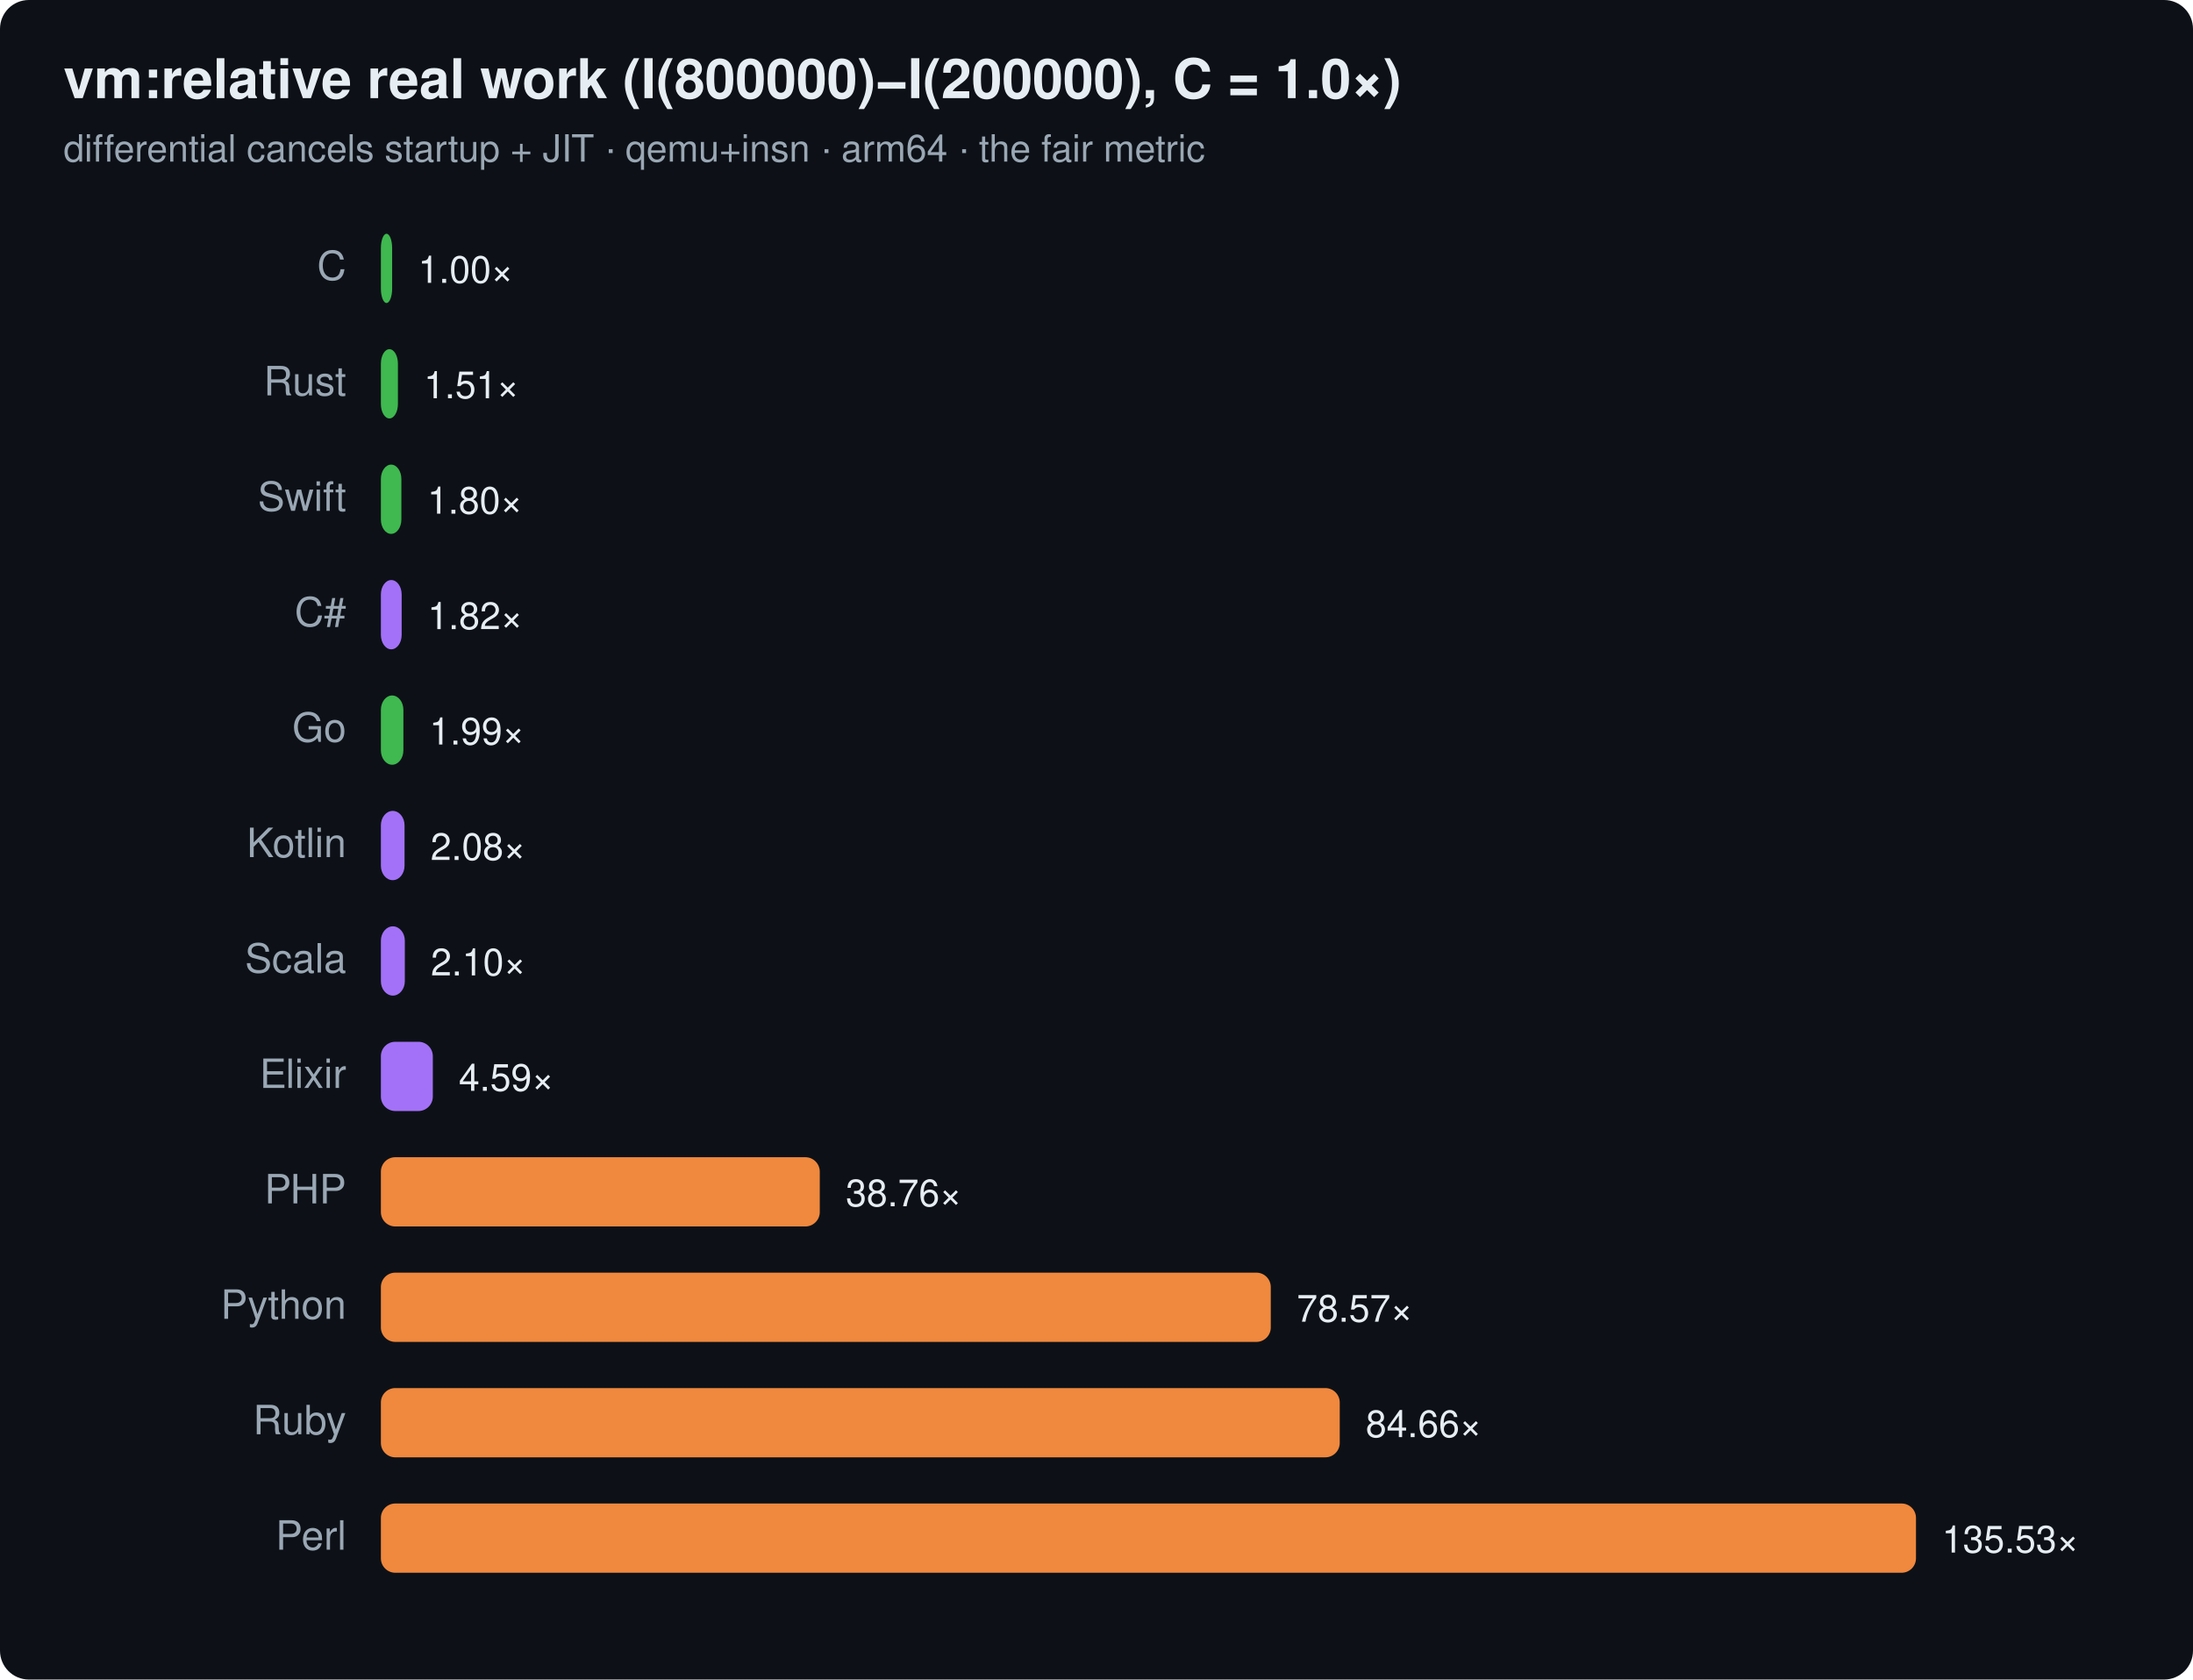
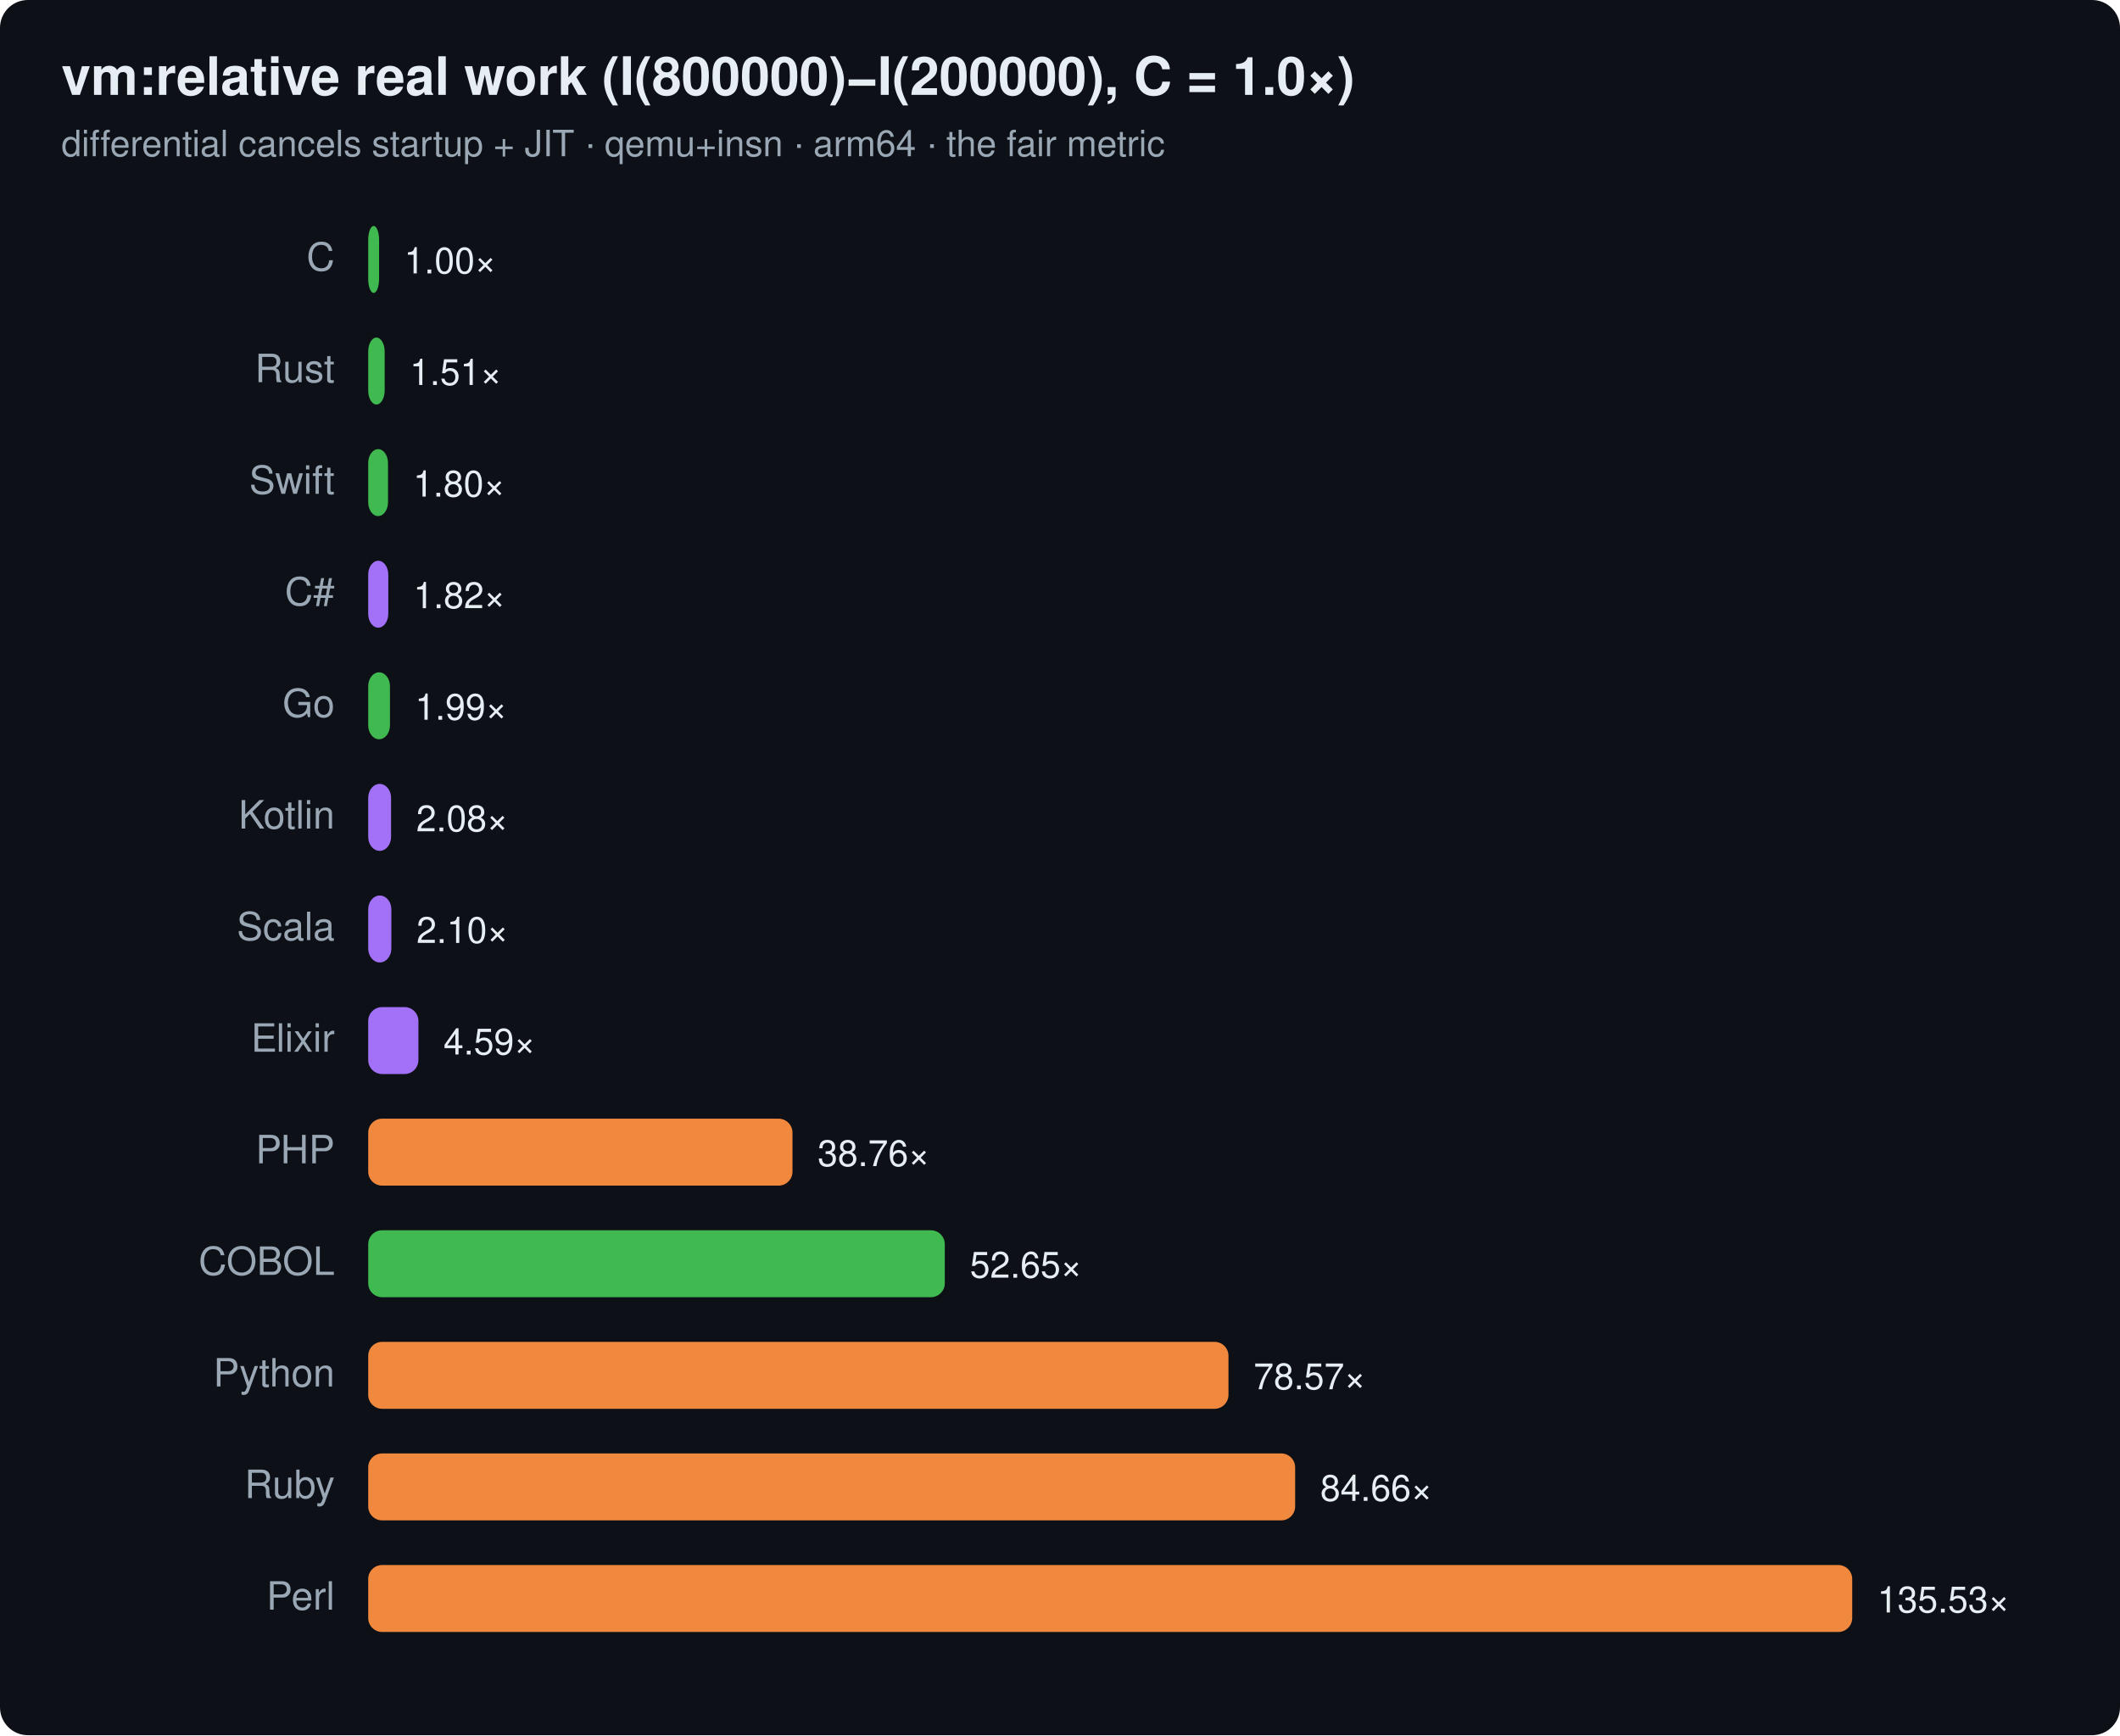
- <svg xmlns="http://www.w3.org/2000/svg" width="760" height="582" viewBox="0 0 760 582" font-family="ui-sans-serif,system-ui,Segoe UI,Helvetica,Arial">
-   <rect width="760" height="582" rx="10" fill="#0d1117" />
+ <svg xmlns="http://www.w3.org/2000/svg" width="760" height="622" viewBox="0 0 760 622" font-family="ui-sans-serif,system-ui,Segoe UI,Helvetica,Arial">
+   <rect width="760" height="622" rx="10" fill="#0d1117" />
  <text x="22" y="34" font-size="19" font-weight="700" fill="#e6edf3">vm:relative real work (I(800000)−I(200000), C = 1.0×)</text>
  <text x="22" y="56" font-size="13" fill="#9aa7b4">differential cancels startup + JIT · qemu+insn · arm64 · the fair metric</text>
  <text x="120" y="97" text-anchor="end" font-size="14" fill="#9aa7b4">C</text>
  <rect x="132" y="81" width="3.9" height="24" rx="5" fill="#3fb950" />
  <text x="144.9" y="98" font-size="13" fill="#e6edf3">1.00×</text>
  <text x="120" y="137" text-anchor="end" font-size="14" fill="#9aa7b4">Rust</text>
  <rect x="132" y="121" width="5.9" height="24" rx="5" fill="#3fb950" />
  <text x="146.9" y="138" font-size="13" fill="#e6edf3">1.51×</text>
  <text x="120" y="177" text-anchor="end" font-size="14" fill="#9aa7b4">Swift</text>
  <rect x="132" y="161" width="7.1" height="24" rx="5" fill="#3fb950" />
  <text x="148.1" y="178" font-size="13" fill="#e6edf3">1.80×</text>
  <text x="120" y="217" text-anchor="end" font-size="14" fill="#9aa7b4">C#</text>
  <rect x="132" y="201" width="7.2" height="24" rx="5" fill="#a371f7" />
  <text x="148.2" y="218" font-size="13" fill="#e6edf3">1.82×</text>
  <text x="120" y="257" text-anchor="end" font-size="14" fill="#9aa7b4">Go</text>
  <rect x="132" y="241" width="7.8" height="24" rx="5" fill="#3fb950" />
  <text x="148.8" y="258" font-size="13" fill="#e6edf3">1.99×</text>
  <text x="120" y="297" text-anchor="end" font-size="14" fill="#9aa7b4">Kotlin</text>
  <rect x="132" y="281" width="8.2" height="24" rx="5" fill="#a371f7" />
  <text x="149.2" y="298" font-size="13" fill="#e6edf3">2.08×</text>
  <text x="120" y="337" text-anchor="end" font-size="14" fill="#9aa7b4">Scala</text>
  <rect x="132" y="321" width="8.3" height="24" rx="5" fill="#a371f7" />
  <text x="149.3" y="338" font-size="13" fill="#e6edf3">2.10×</text>
  <text x="120" y="377" text-anchor="end" font-size="14" fill="#9aa7b4">Elixir</text>
  <rect x="132" y="361" width="18.0" height="24" rx="5" fill="#a371f7" />
  <text x="159.0" y="378" font-size="13" fill="#e6edf3">4.59×</text>
  <text x="120" y="417" text-anchor="end" font-size="14" fill="#9aa7b4">PHP</text>
  <rect x="132" y="401" width="152.1" height="24" rx="5" fill="#f0883e" />
  <text x="293.1" y="418" font-size="13" fill="#e6edf3">38.76×</text>
-   <text x="120" y="457" text-anchor="end" font-size="14" fill="#9aa7b4">Python</text>
-   <rect x="132" y="441" width="308.4" height="24" rx="5" fill="#f0883e" />
-   <text x="449.4" y="458" font-size="13" fill="#e6edf3">78.57×</text>
-   <text x="120" y="497" text-anchor="end" font-size="14" fill="#9aa7b4">Ruby</text>
-   <rect x="132" y="481" width="332.3" height="24" rx="5" fill="#f0883e" />
-   <text x="473.3" y="498" font-size="13" fill="#e6edf3">84.66×</text>
-   <text x="120" y="537" text-anchor="end" font-size="14" fill="#9aa7b4">Perl</text>
-   <rect x="132" y="521" width="532.0" height="24" rx="5" fill="#f0883e" />
-   <text x="673.0" y="538" font-size="13" fill="#e6edf3">135.53×</text>
+   <text x="120" y="457" text-anchor="end" font-size="14" fill="#9aa7b4">COBOL</text>
+   <rect x="132" y="441" width="206.7" height="24" rx="5" fill="#3fb950" />
+   <text x="347.7" y="458" font-size="13" fill="#e6edf3">52.65×</text>
+   <text x="120" y="497" text-anchor="end" font-size="14" fill="#9aa7b4">Python</text>
+   <rect x="132" y="481" width="308.4" height="24" rx="5" fill="#f0883e" />
+   <text x="449.4" y="498" font-size="13" fill="#e6edf3">78.57×</text>
+   <text x="120" y="537" text-anchor="end" font-size="14" fill="#9aa7b4">Ruby</text>
+   <rect x="132" y="521" width="332.3" height="24" rx="5" fill="#f0883e" />
+   <text x="473.3" y="538" font-size="13" fill="#e6edf3">84.66×</text>
+   <text x="120" y="577" text-anchor="end" font-size="14" fill="#9aa7b4">Perl</text>
+   <rect x="132" y="561" width="532.0" height="24" rx="5" fill="#f0883e" />
+   <text x="673.0" y="578" font-size="13" fill="#e6edf3">135.53×</text>
</svg>
